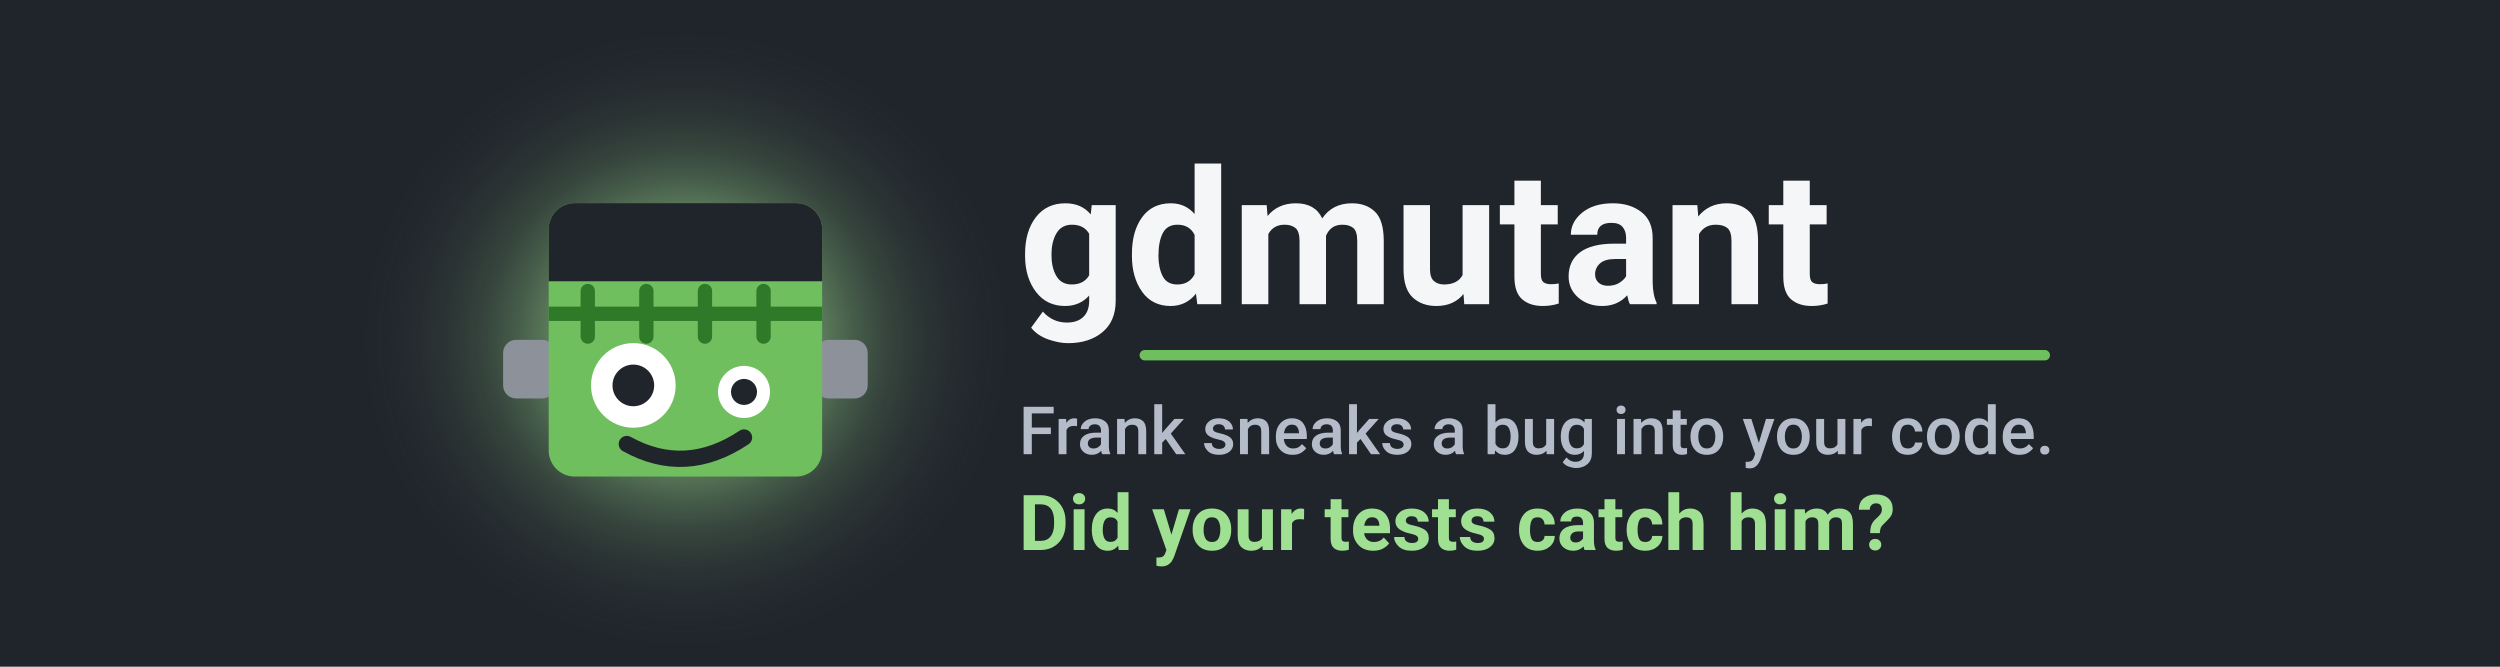
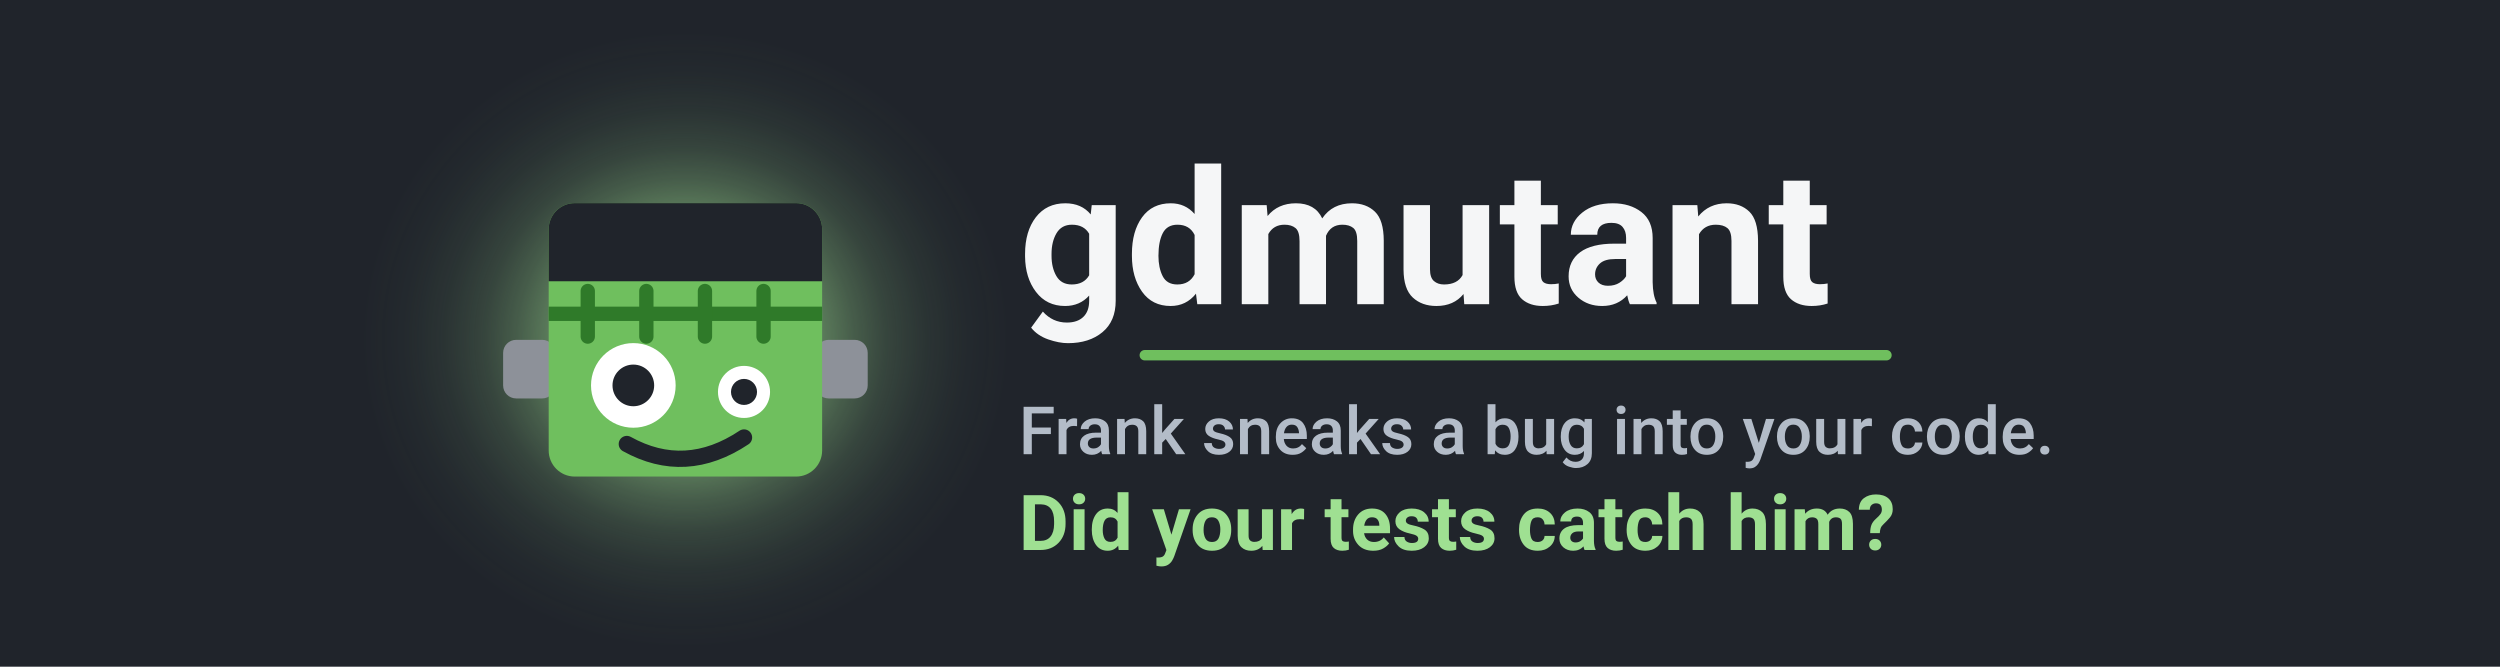
<svg xmlns="http://www.w3.org/2000/svg" viewBox="0 0 1200 320" width="1200" height="320" role="img" aria-label="gdmutant — Frank sneaks a bug into your code. Did your tests catch him?">
  <rect x="0" y="0" width="1200" height="320" fill="#20242b" />
  <defs>
    <radialGradient id="frankGlow" cx="0.5" cy="0.5" r="0.5">
      <stop offset="0%" stop-color="#9fe092" stop-opacity="0.46" />
      <stop offset="42%" stop-color="#9fe092" stop-opacity="0.46" />
      <stop offset="52%" stop-color="#9fe092" stop-opacity="0.3" />
      <stop offset="62%" stop-color="#9fe092" stop-opacity="0.175" />
      <stop offset="74%" stop-color="#9fe092" stop-opacity="0.085" />
      <stop offset="86%" stop-color="#9fe092" stop-opacity="0.03" />
      <stop offset="100%" stop-color="#9fe092" stop-opacity="0" />
    </radialGradient>
  </defs>
  <ellipse cx="329" cy="163" rx="155" ry="148" fill="url(#frankGlow)" />
  <g transform="translate(229,60) scale(3.125)">
    <rect x="4" y="33" width="8" height="9" rx="2" fill="#8d9199" />
    <rect x="52" y="33" width="8" height="9" rx="2" fill="#8d9199" />
    <rect x="11" y="12" width="42" height="42" rx="4" fill="#6fbf5e" />
    <path d="M11 16 a4 4 0 0 1 4-4 h34 a4 4 0 0 1 4 4 v8 H11 Z" fill="#20242b" />
    <path d="M11 29 H53" stroke="#2f7a29" stroke-width="2.2" fill="none" />
    <path d="M17 25.5 v7 M26 25.5 v7 M35 25.5 v7 M44 25.5 v7" stroke="#2f7a29" stroke-width="2.2" stroke-linecap="round" />
    <circle cx="24" cy="40" r="6.5" fill="#ffffff" />
    <circle cx="24" cy="40" r="3.2" fill="#20242b" />
    <circle cx="41" cy="41" r="4" fill="#ffffff" />
    <circle cx="41" cy="41" r="2" fill="#20242b" />
    <path d="M23 49 q9 5 18 -1" stroke="#20242b" stroke-width="2.5" stroke-linecap="round" fill="none" />
  </g>
  <g font-family="system-ui, -apple-system, 'Segoe UI', Roboto, Helvetica, Arial, sans-serif">
    <text x="489" y="146" font-size="90" font-weight="700" fill="#f5f6f7">gdmutant</text>
-     <rect x="547" y="168" width="437" height="5" rx="2.5" fill="#6fbf5e" />
+     <rect x="547" y="168" width="361" height="5" rx="2.5" fill="#6fbf5e" />
    <text x="489" y="218" font-size="32" font-weight="500" fill="#b3bcc8">Frank sneaks a bug into your code.</text>
    <text x="489" y="264" font-size="37" font-weight="700" fill="#9fe092">Did your tests catch him?</text>
  </g>
</svg>
